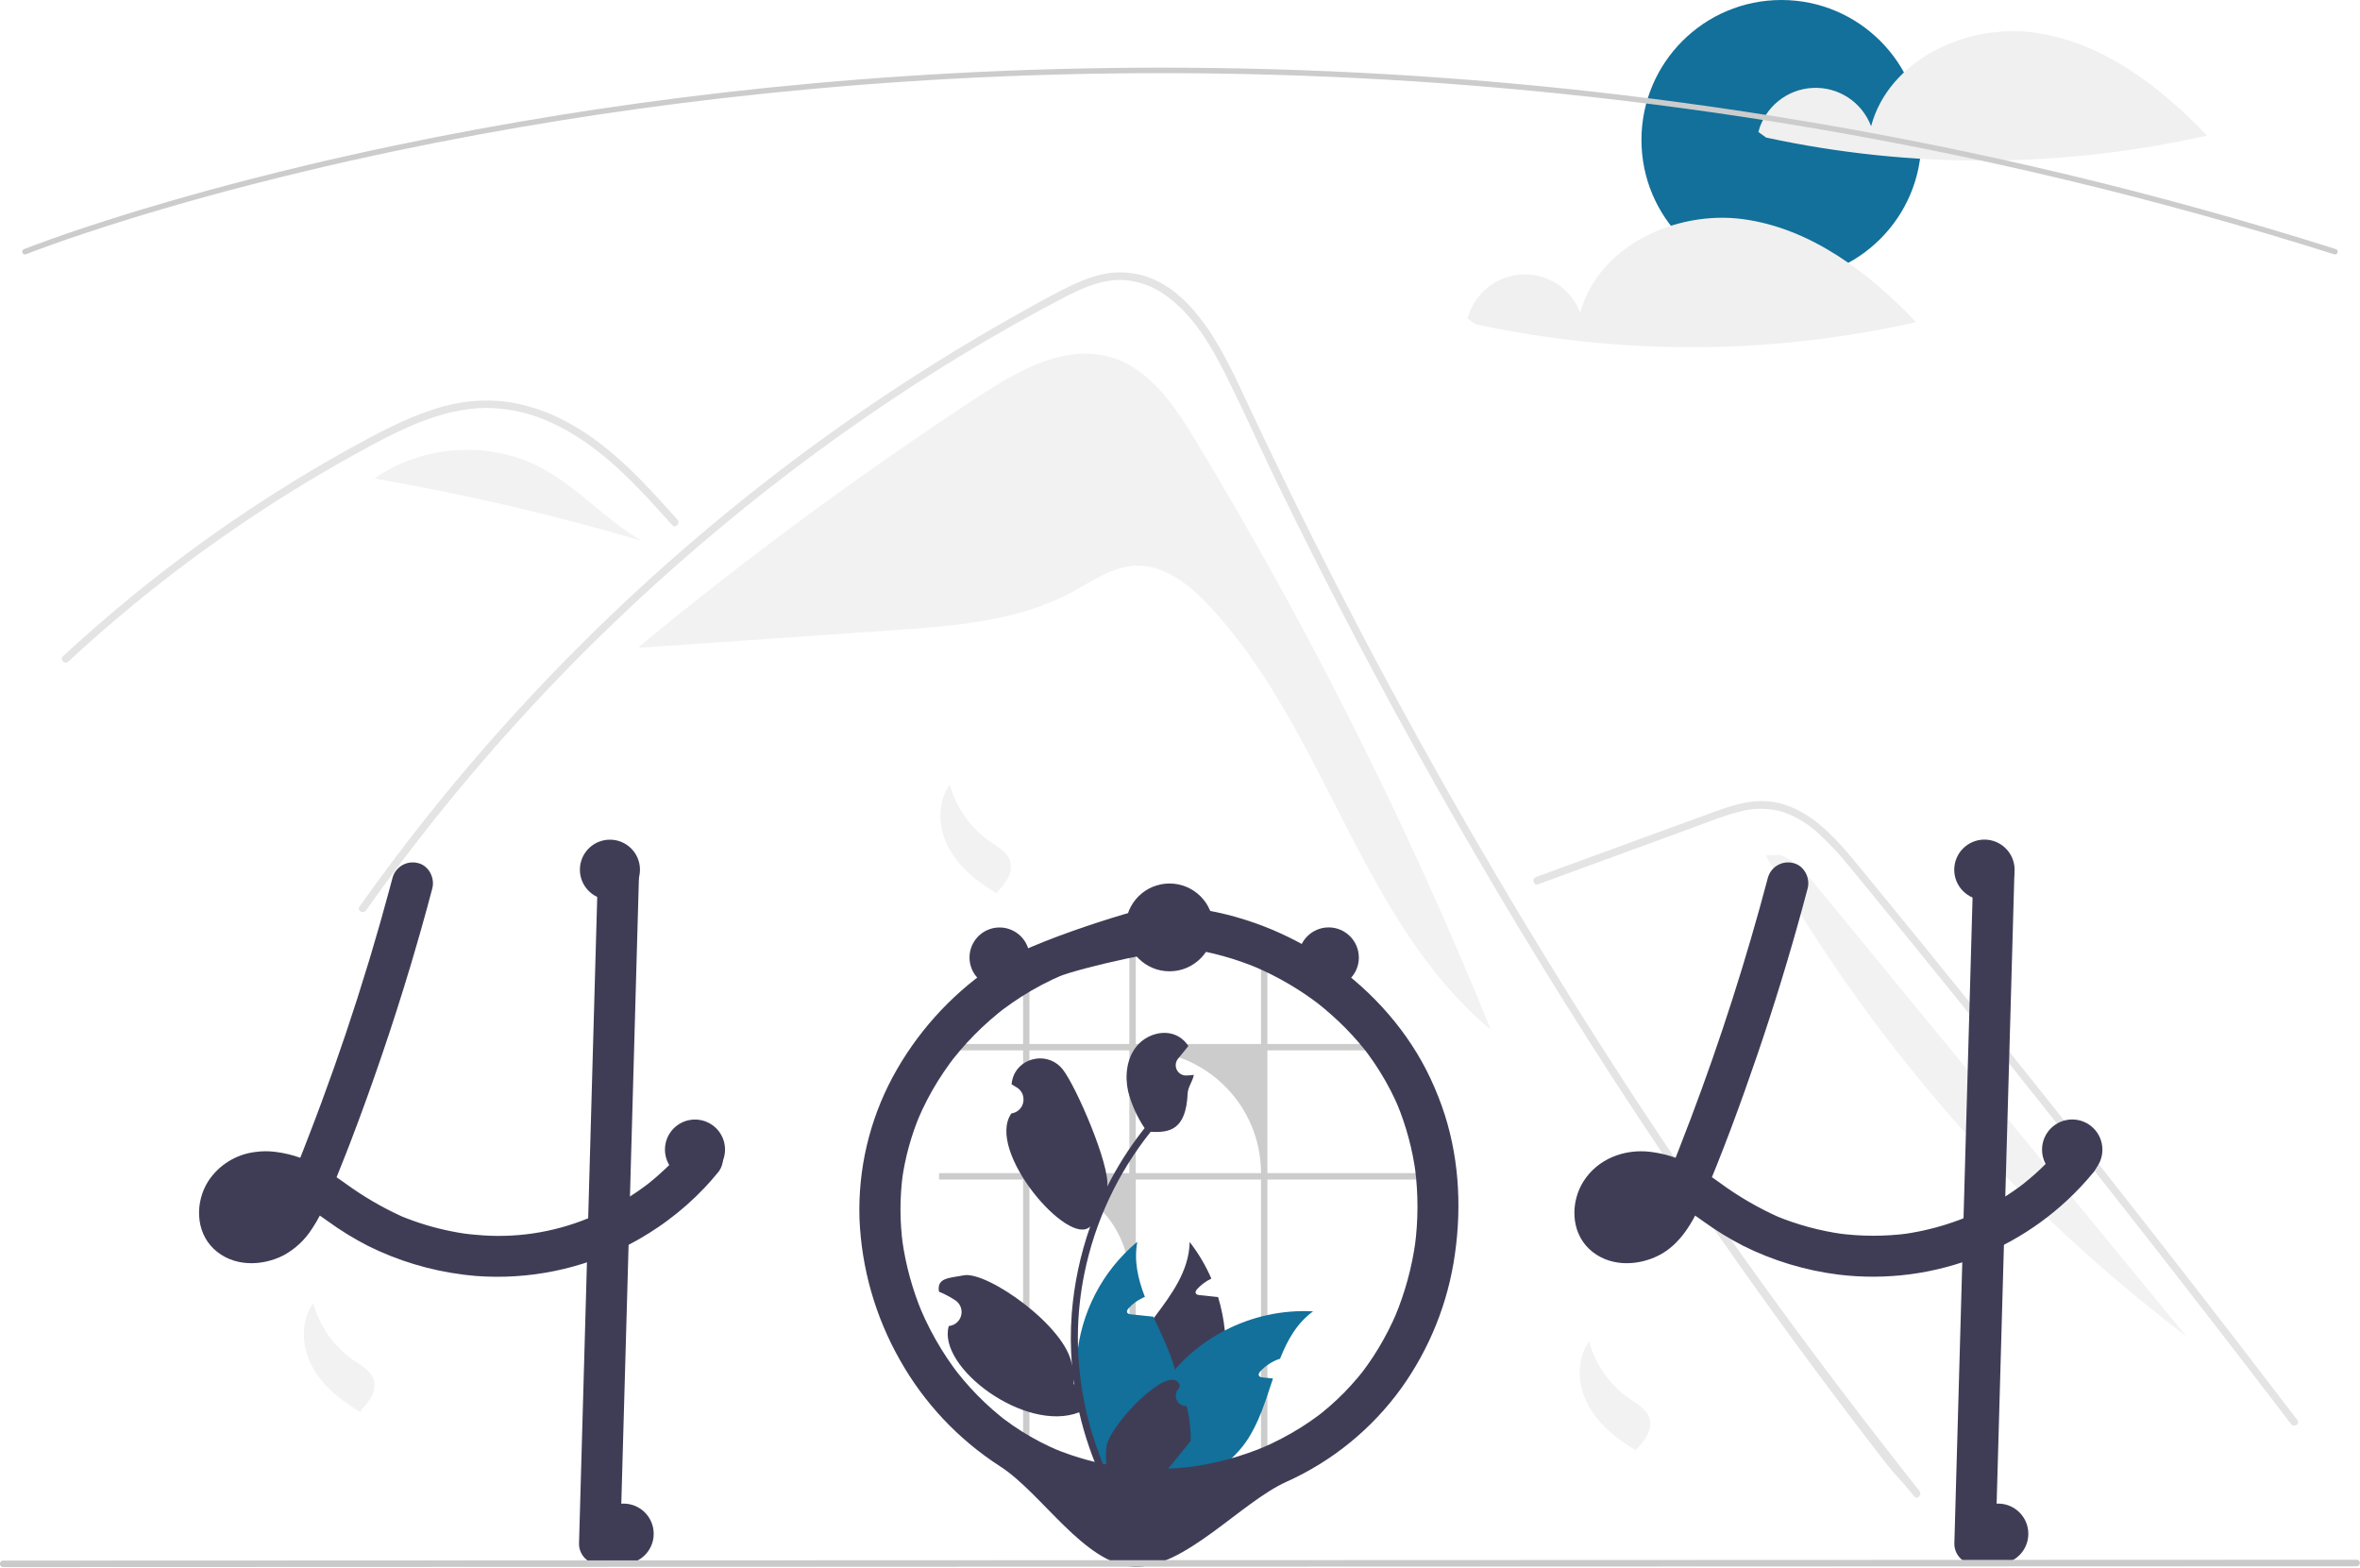
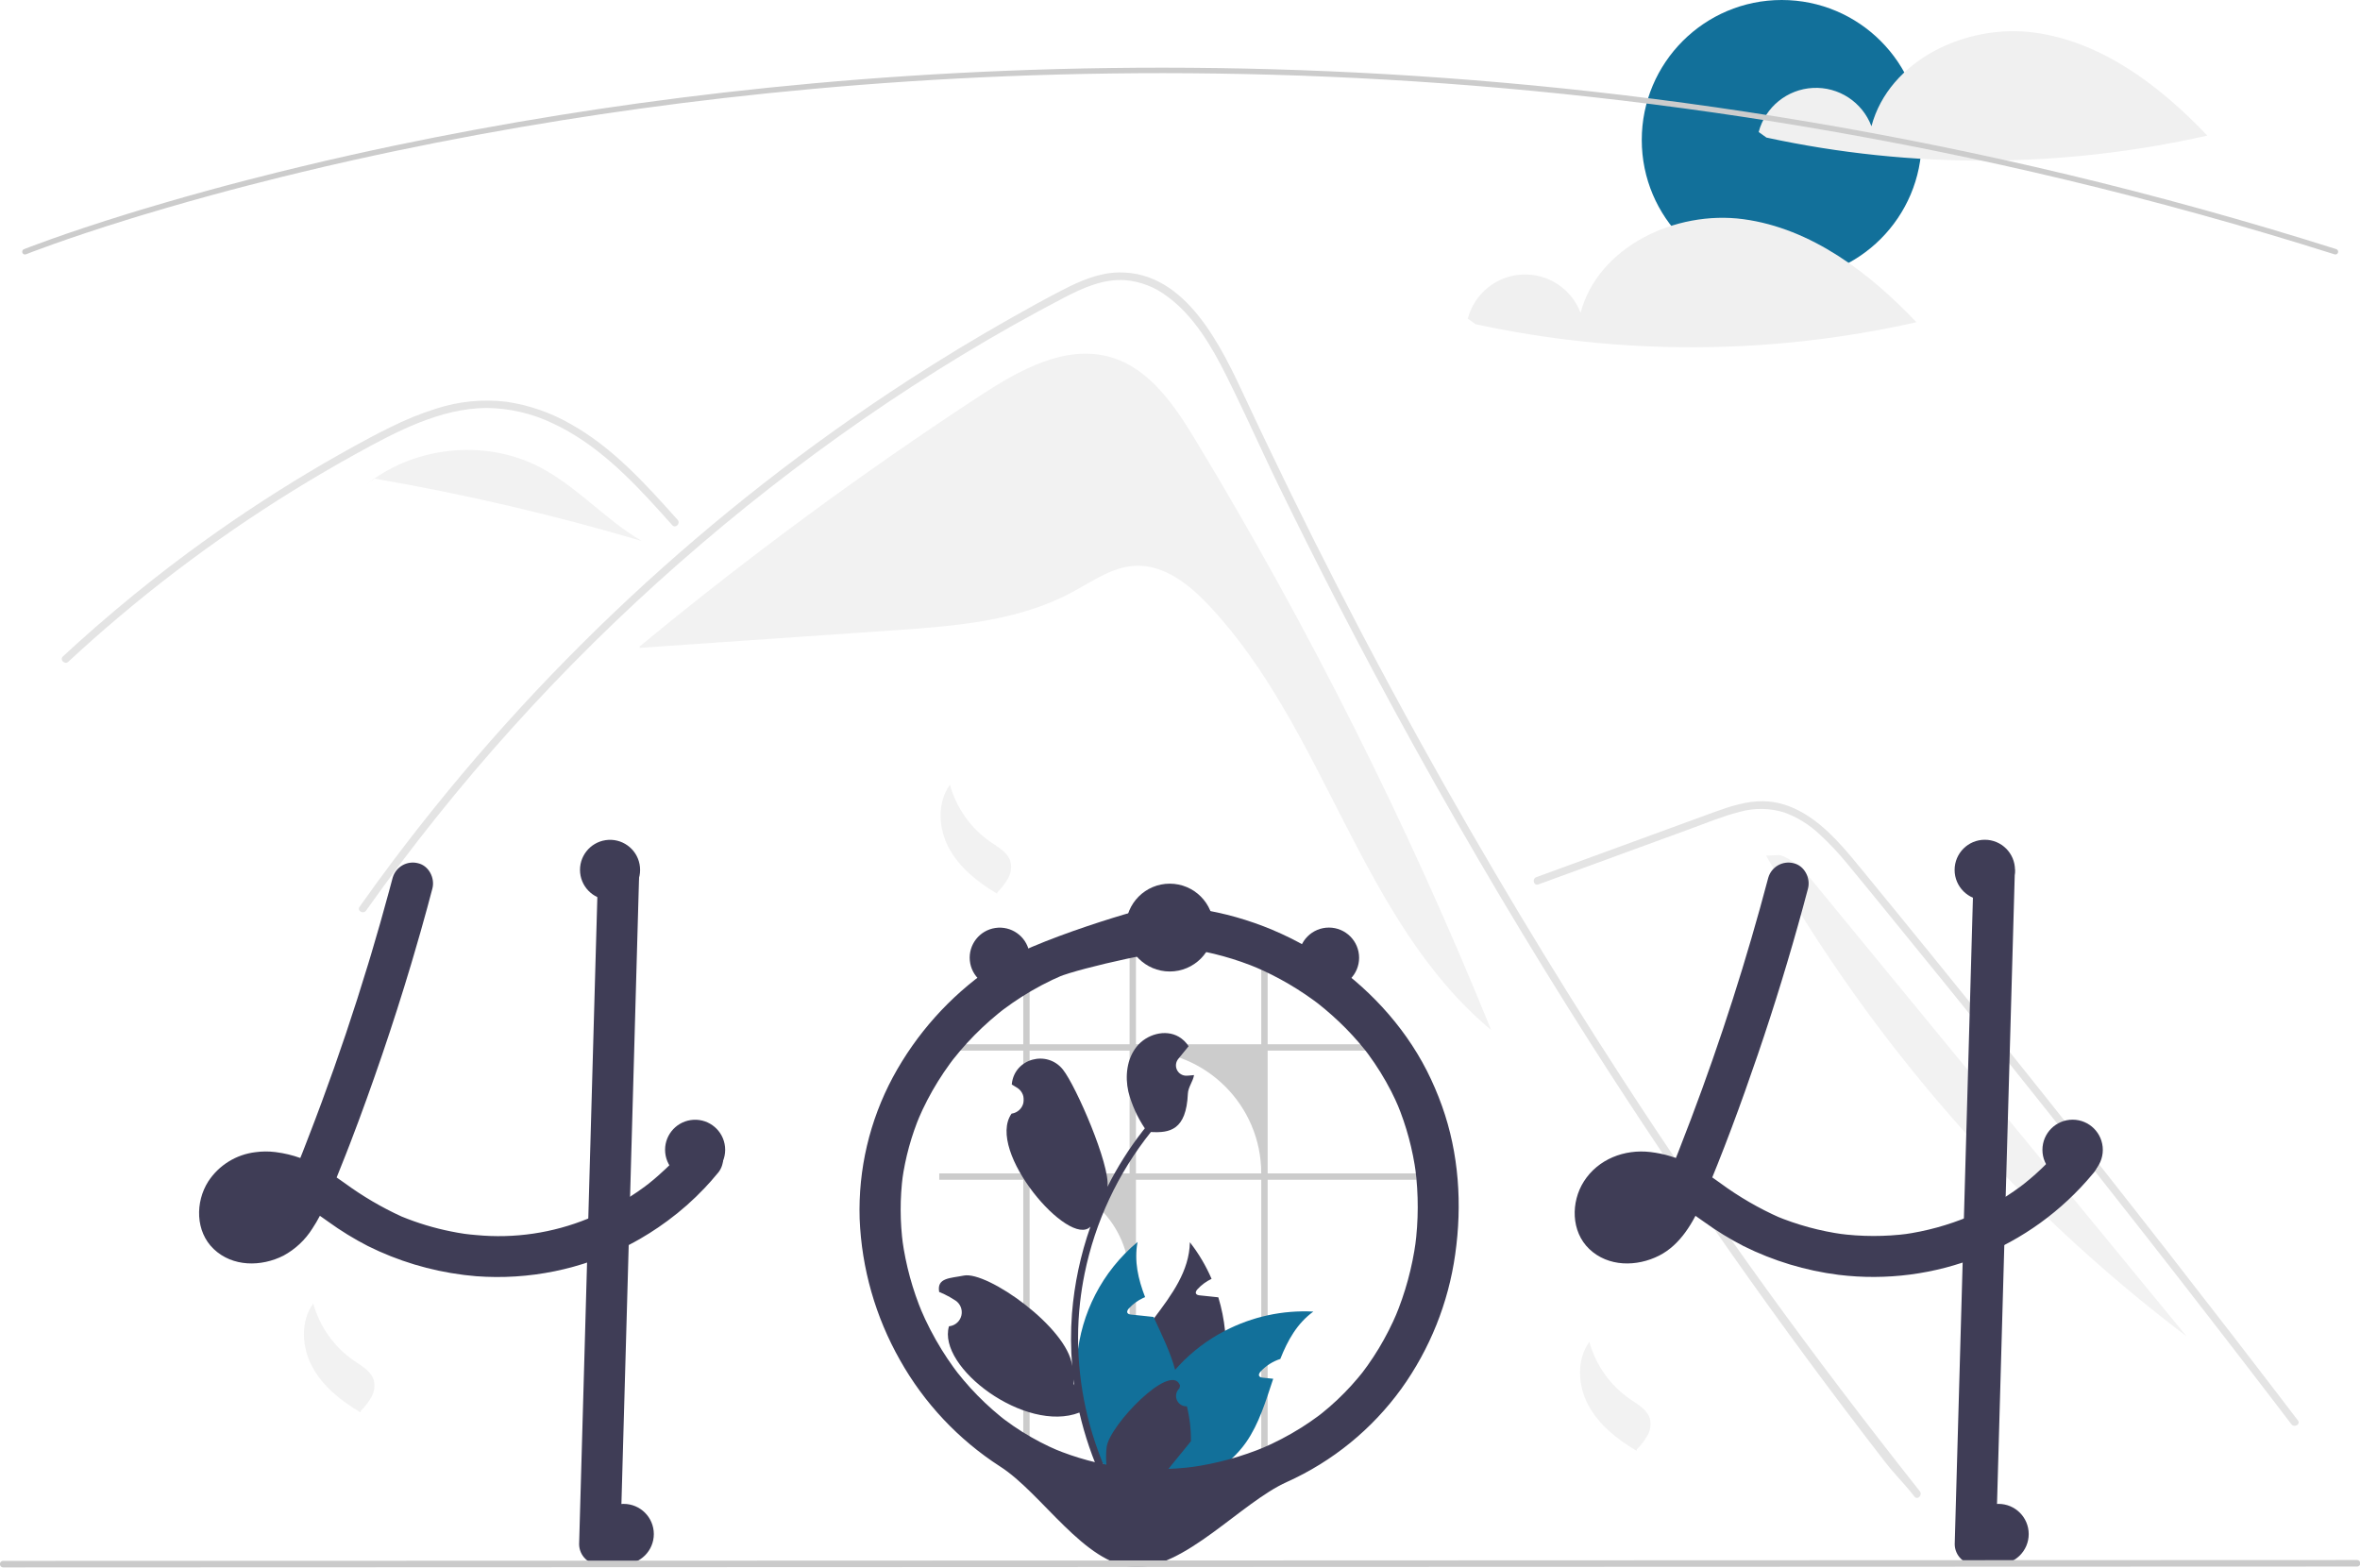
- <svg xmlns="http://www.w3.org/2000/svg" data-name="Layer 1" width="860.131" height="571.148" viewBox="0 0 860.131 571.148">
+ <svg xmlns="http://www.w3.org/2000/svg" data-name="Layer 1">
  <path d="M605.67,324.953c-7.669-12.684-16.757-26.228-30.99-30.37-16.482-4.796-33.413,4.732-47.775,14.135a1392.157,1392.157,0,0,0-123.893,91.283l.043.492q46.226-3.188,92.451-6.376c22.265-1.535,45.296-3.283,64.972-13.816,7.467-3.997,14.745-9.336,23.206-9.708,10.512-.462,19.677,6.879,26.88,14.549,42.607,45.371,54.937,114.754,102.738,154.616A1516.995,1516.995,0,0,0,605.67,324.953Z" transform="translate(-169.9343 -164.426)" fill="#f2f2f2" />
  <path d="M867.571,709.781c-4.712-5.95-6.637-7.343-11.285-13.348q-56.764-73.416-106.708-151.792-33.924-53.23-64.483-108.504-14.549-26.278-28.3-52.969-10.67-20.695-20.865-41.638c-1.944-3.988-3.832-7.994-5.711-12.009-4.428-9.442-8.773-18.93-13.439-28.244-5.317-10.616-11.789-21.745-21.553-28.877a29.405,29.405,0,0,0-15.319-5.895c-7.948-.513-15.282,2.769-22.176,6.353-50.439,26.301-97.659,59.276-140.37,96.798A730.778,730.778,0,0,0,303.322,496.247c-1.008,1.439-3.392.064-2.374-1.384q6.009-8.498,12.257-16.813A734.817,734.817,0,0,1,500.805,303.064q18.248-11.826,37.183-22.542c6.362-3.603,12.752-7.16,19.251-10.497,6.371-3.273,13.137-6.215,20.416-6.325,24.77-.385,37.595,27.667,46.405,46.542q4.153,8.911,8.406,17.766,16.075,33.621,33.387,66.628,10.685,20.379,21.837,40.52,34.707,62.718,73.779,122.897c34.506,53.143,68.737,100.089,108.046,149.785C870.596,709.213,868.662,711.175,867.571,709.781Z" transform="translate(-169.9343 -164.426)" fill="#e4e4e4" />
  <path d="M414.916,355.804c-1.439-1.604-2.869-3.209-4.318-4.813-11.422-12.633-23.679-25.118-39.364-32.361a57.11,57.11,0,0,0-23.927-5.546c-8.562.028-16.932,2.273-24.843,5.418-3.74,1.494-7.398,3.19-11.001,4.996-4.116,2.072-8.159,4.281-12.183,6.509q-11.331,6.27-22.368,13.091-21.961,13.572-42.546,29.216-10.671,8.113-20.902,16.758-9.516,8.031-18.646,16.492c-1.302,1.201-3.245-.743-1.944-1.943,1.604-1.494,3.227-2.979,4.85-4.446q6.875-6.215,13.971-12.193,12.939-10.918,26.549-20.993,21.163-15.676,43.783-29.225,11.304-6.765,22.918-12.963c2.338-1.247,4.703-2.466,7.096-3.621a113.116,113.116,0,0,1,16.868-6.866,60.006,60.006,0,0,1,25.476-2.503,66.327,66.327,0,0,1,23.505,8.131c15.401,8.608,27.346,21.919,38.97,34.909C418.033,355.171,416.099,357.124,414.916,355.804Z" transform="translate(-169.9343 -164.426)" fill="#e4e4e4" />
  <path d="M730.477,486.711l36.905-13.498,18.323-6.702c5.968-2.183,11.921-4.667,18.09-6.23a28.539,28.539,0,0,1,16.374.209,37.738,37.738,0,0,1,12.771,7.917,103.64,103.64,0,0,1,10.475,11.186c3.989,4.794,7.92,9.639,11.868,14.467q24.441,29.891,48.563,60.041,24.121,30.15,47.92,60.556,23.857,30.48,47.385,61.216,2.882,3.765,5.76,7.534c1.06,1.388,3.449.02,2.375-1.388Q983.582,650.974,959.549,620.184q-24.092-30.864-48.516-61.466-24.424-30.601-49.179-60.937-6.167-7.558-12.354-15.099c-3.48-4.241-6.92-8.527-10.736-12.474-7.005-7.245-15.758-13.648-26.234-13.822-6.16-.102-12.121,1.852-17.844,3.923-6.17,2.232-12.325,4.506-18.486,6.759l-37.163,13.592-9.291,3.398c-1.649.603-.937,3.262.731,2.652Z" transform="translate(-169.9343 -164.426)" fill="#e4e4e4" />
  <path d="M366.377,334.526c-18.754-9.639-42.771-7.751-60.005,4.291a855.847,855.847,0,0,1,97.371,22.726C390.46,353.759,380.07,341.563,366.377,334.526Z" transform="translate(-169.9343 -164.426)" fill="#f2f2f2" />
  <path d="M306.188,338.784l-3.61,2.935c1.221-1.027,2.491-1.99,3.795-2.901C306.311,338.807,306.249,338.795,306.188,338.784Z" transform="translate(-169.9343 -164.426)" fill="#f2f2f2" />
  <path d="M831.549,486.846c-3.633-4.422-7.56-9.052-12.994-10.848l-5.073.2A575.436,575.436,0,0,0,966.749,651.418Q899.149,569.132,831.549,486.846Z" transform="translate(-169.9343 -164.426)" fill="#f2f2f2" />
  <path d="M516.084,450.367A37.481,37.481,0,0,0,531.015,471.325c2.82,1.92,6.157,3.762,7.122,7.035a8.379,8.379,0,0,1-.874,6.15,24.884,24.884,0,0,1-3.861,5.041l-.137.512c-6.998-4.147-13.656-9.393-17.522-16.551s-4.406-16.539.341-23.145" transform="translate(-169.9343 -164.426)" fill="#f2f2f2" />
  <path d="M749.084,653.367A37.481,37.481,0,0,0,764.015,674.325c2.82,1.92,6.157,3.762,7.122,7.035a8.379,8.379,0,0,1-.874,6.15,24.884,24.884,0,0,1-3.861,5.041l-.137.512c-6.998-4.147-13.656-9.393-17.522-16.551s-4.406-16.539.341-23.145" transform="translate(-169.9343 -164.426)" fill="#f2f2f2" />
  <path d="M284.084,639.367A37.481,37.481,0,0,0,299.015,660.325c2.82,1.92,6.157,3.762,7.122,7.035a8.379,8.379,0,0,1-.874,6.15,24.884,24.884,0,0,1-3.861,5.041l-.137.512c-6.998-4.147-13.656-9.393-17.522-16.551s-4.406-16.539.341-23.145" transform="translate(-169.9343 -164.426)" fill="#f2f2f2" />
  <circle cx="649.249" cy="51" r="51" fill="#12709a" />
  <path d="M911.219,176.296c-24.717-3.341-52.935,10.019-59.341,34.124a21.597,21.597,0,0,0-41.094,2.109l2.83,2.027a372.275,372.275,0,0,0,160.659-.726C957.079,195.76,935.935,179.637,911.219,176.296Z" transform="translate(-169.9343 -164.426)" fill="#f0f0f0" />
  <path d="M805.219,244.296c-24.717-3.341-52.935,10.019-59.341,34.124a21.597,21.597,0,0,0-41.094,2.109l2.83,2.027a372.275,372.275,0,0,0,160.659-.726C851.079,263.76,829.935,247.637,805.219,244.296Z" transform="translate(-169.9343 -164.426)" fill="#f0f0f0" />
  <path d="M1020.946,257.154a.982.982,0,0,1-.302-.047C756.237,173.489,523.199,184.424,374.264,208.321c-20.269,3.251-40.591,7.006-60.404,11.161-5.058,1.06-10.306,2.195-15.597,3.378-6.319,1.407-12.554,2.856-18.532,4.306q-3.873.917-7.595,1.849c-3.758.928-7.572,1.895-11.66,2.957-4.568,1.178-9.209,2.413-13.797,3.672a.442.442,0,0,1-.051.015l0.0.001c-5.183,1.415-10.338,2.871-15.323,4.325-2.698.779-5.304,1.548-7.799,2.307-.279.077-.526.151-.776.228l-.536.163c-.311.095-.617.188-.924.275l-.02.006 0.0.001-.812.252c-.968.293-1.912.579-2.841.864-24.545,7.566-38.038,12.949-38.171,13.002a1,1,0,1,1-.744-1.856c.134-.053,13.693-5.463,38.328-13.058.932-.286,1.879-.572,2.85-.866l.754-.234c.026-.01.052-.018.078-.025.305-.087.61-.18.919-.273l.537-.163c.268-.081.531-.161.801-.235,2.479-.754,5.093-1.524,7.798-2.307,4.987-1.455,10.147-2.911,15.334-4.328.016-.006.033-.01.049-.015v-.001c4.604-1.263,9.263-2.503,13.845-3.685,4.094-1.063,7.915-2.032,11.68-2.962q3.738-.93,7.609-1.853c5.985-1.451,12.233-2.902,18.563-4.312,5.299-1.184,10.556-2.322,15.622-3.383,19.843-4.162,40.198-7.923,60.497-11.179C523.096,182.415,756.467,171.463,1021.246,255.201a1.0 1,0,0,1-.301,1.953Z" transform="translate(-169.9343 -164.426)" fill="#ccc" />
  <path d="M432.923,584.266a6.729,6.729,0,0,0-1.7-2.67,6.43,6.43,0,0,0-.92-.71c-2.61-1.74-6.51-2.13-8.99,0a5.81,5.81,0,0,0-.69.71q-1.11,1.365-2.28,2.67c-1.28,1.46-2.59,2.87-3.96,4.24-.39.38-.78.77-1.18,1.15-.23.23-.46.45-.69.67-.88.84-1.78,1.65-2.69,2.45-.48.43-.96.85-1.45,1.26-.73.61-1.46,1.22-2.2,1.81-.07.05-.14.1-.21.16-.02.01-.03.03-.05.04-.01,0-.02,0-.03.02a.179.179,0,0,0-.07.05c-.22.15-.37.25-.48.34.04-.02.08-.05.12-.07-.18.14-.37.28-.55.42-1.75,1.29-3.54,2.53-5.37,3.69a99.21,99.21,0,0,1-14.22,7.55c-.33.13-.67.27-1.01.4a85.97,85.97,0,0,1-40.85,6.02q-2.13-.165-4.26-.45c-1.64-.24-3.27-.53-4.89-.86a97.932,97.932,0,0,1-18.02-5.44,118.652,118.652,0,0,1-20.66-12.12c-1-.71-2.01-1.42-3.02-2.11,1.15-2.82,2.28-5.64,3.38-8.48.55-1.37,1.08-2.74,1.6-4.12,4.09-10.63,7.93-21.36,11.61-32.13q5.58-16.365,10.53-32.92.51-1.68.99-3.36,2.595-8.745,4.98-17.53c.15-.57.31-1.13.45-1.7q.69-2.52,1.35-5.04c1-3.79-1.26-8.32-5.24-9.23a7.634,7.634,0,0,0-9.22,5.24c-.43,1.62-.86,3.23-1.3,4.85q-3.165,11.745-6.66,23.41-.51,1.68-1.02,3.36-7.71,25.41-16.93,50.31-1.11,3.015-2.25,6.01c-.37.98-.74,1.96-1.12,2.94-.73,1.93-1.48,3.86-2.23,5.79-.43,1.13-.87,2.26-1.31,3.38-.29.71-.57,1.42-.85,2.12a41.809,41.809,0,0,0-8.81-2.12l-.48-.06a27.397,27.397,0,0,0-7.01.06,23.914,23.914,0,0,0-17.24,10.66c-4.77,7.51-4.71,18.25,1.98,24.63,6.89,6.57,17.32,6.52,25.43,2.41a28.351,28.351,0,0,0,10.52-9.86,50.569,50.569,0,0,0,2.74-4.65c.21.14.42.28.63.43.8.56,1.6,1.13,2.39,1.69a111.738,111.738,0,0,0,14.51,8.91,108.359,108.359,0,0,0,34.62,10.47c.27.03.53.07.8.1,1.33.17,2.67.3,4.01.41a103.782,103.782,0,0,0,55.58-11.36q2.175-1.125,4.31-2.36,3.315-1.92,6.48-4.08c1.15-.78,2.27-1.57,3.38-2.4a101.042,101.042,0,0,0,13.51-11.95q2.355-2.475,4.51-5.11a8.061,8.061,0,0,0,2.2-5.3A7.564,7.564,0,0,0,432.923,584.266Zm-165.59,23.82c.21-.15.42-.31.62-.47C267.893,607.766,267.603,607.936,267.333,608.086Zm3.21-3.23c-.23.26-.44.52-.67.78a23.366,23.366,0,0,1-2.25,2.2c-.11.1-.23.2-.35.29a.01.01,0,0,0-.01.01,3.804,3.804,0,0,0-.42.22q-.645.39-1.32.72a17.005,17.005,0,0,1-2.71.75,16.799,16.799,0,0,1-2.13.02h-.02a14.823,14.823,0,0,1-1.45-.4c-.24-.12-.47-.26-.7-.4-.09-.08-.17-.16-.22-.21a2.44,2.44,0,0,1-.27-.29.01.01,0,0,0-.01-.01c-.11-.2-.23-.4-.34-.6a.031.031,0,0,1-.01-.02c-.08-.25-.15-.51-.21-.77a12.511,12.511,0,0,1,.01-1.37,13.467,13.467,0,0,1,.54-1.88,11.068,11.068,0,0,1,.69-1.26c.02-.04.12-.2.23-.38.01-.01.01-.01.01-.02.15-.17.3-.35.46-.51.27-.3.56-.56.85-.83a18.022,18.022,0,0,1,1.75-1.01,19.481,19.481,0,0,1,2.93-.79,24.989,24.989,0,0,1,4.41.04,30.301,30.301,0,0,1,4.1,1.01,36.945,36.945,0,0,1-2.77,4.54C270.623,604.746,270.583,604.806,270.543,604.856Zm-11.12-3.29a2.18,2.18,0,0,1-.31.39A1.409,1.409,0,0,1,259.423,601.566Z" transform="translate(-169.9343 -164.426)" fill="#3f3d56" />
  <path d="M402.863,482.136q-.135,4.71-.27,9.42-.285,10.455-.59,20.92-.315,11.775-.66,23.54-.165,6.075-.34,12.15-.465,16.365-.92,32.72c-.03,1.13-.07,2.25-.1,3.38q-.225,8.115-.45,16.23-.255,8.805-.5,17.61-.18,6.6-.37,13.21-1.35,47.895-2.7,95.79a7.648,7.648,0,0,1-7.5,7.5,7.561,7.561,0,0,1-7.5-7.5q.75-26.94,1.52-53.88.675-24.36,1.37-48.72.225-8.025.45-16.06.345-12.09.68-24.18c.03-1.13.07-2.25.1-3.38.02-.99.05-1.97.08-2.96q.66-23.475,1.32-46.96.27-9.24.52-18.49.3-10.545.6-21.08c.09-3.09.17-6.17.26-9.26a7.648,7.648,0,0,1,7.5-7.5A7.561,7.561,0,0,1,402.863,482.136Z" transform="translate(-169.9343 -164.426)" fill="#3f3d56" />
  <path d="M814.291,484.217a893.238,893.238,0,0,1-28.161,87.941c-3.007,7.946-6.083,15.877-9.371,23.712l.756-1.792a54.583,54.583,0,0,1-5.59,10.612q-.229.321-.467.636,1.166-1.49.443-.589c-.254.301-.505.602-.768.895a23.664,23.664,0,0,1-2.249,2.203q-.301.258-.612.504l.938-.729c-.109.257-.873.597-1.111.743a18.254,18.254,0,0,1-2.405,1.219l1.792-.756a19.086,19.086,0,0,1-4.231,1.161l1.994-.268a17.021,17.021,0,0,1-4.298.046l1.994.268a14.002,14.002,0,0,1-3.405-.917l1.792.756a12.012,12.012,0,0,1-1.679-.896c-.271-.177-1.105-.809-.015.025,1.133.866.146.074-.088-.156-.194-.192-.37-.4-.56-.595-.882-.905.996,1.557.397.499a18.182,18.182,0,0,1-.878-1.637l.756,1.792a11.925,11.925,0,0,1-.728-2.651l.268,1.994a13.651,13.651,0,0,1-.003-3.405l-.268,1.994a15.964,15.964,0,0,1,.995-3.68l-.756,1.792a16.729,16.729,0,0,1,1.178-2.298,6.729,6.729,0,0,1,.729-1.071c.049.016-1.269,1.513-.569.757.183-.198.354-.406.539-.602.296-.314.614-.601.926-.898,1.045-.994-1.462.966-.257.179a19.049,19.049,0,0,1,2.749-1.499l-1.792.756a20.311,20.311,0,0,1,4.995-1.34l-1.994.268a25.628,25.628,0,0,1,6.461.076l-1.994-.268a33.211,33.211,0,0,1,7.892,2.22l-1.792-.756c5.39,2.314,10.163,5.749,14.928,9.118a111.95,111.95,0,0,0,14.506,8.906,108.388,108.388,0,0,0,34.622,10.474,103.933,103.933,0,0,0,92.586-36.752,8.078,8.078,0,0,0,2.197-5.303,7.632,7.632,0,0,0-2.197-5.303c-2.752-2.526-7.949-3.239-10.607,0a95.636,95.636,0,0,1-8.107,8.727q-2.017,1.914-4.142,3.71-1.214,1.026-2.461,2.011c-.393.311-1.619,1.138.263-.197-.431.306-.845.64-1.271.955a99.269,99.269,0,0,1-20.332,11.565l1.792-.756a96.836,96.836,0,0,1-24.171,6.622l1.994-.268a97.643,97.643,0,0,1-25.754-.038l1.994.268a99.8,99.8,0,0,1-24.857-6.77l1.792.756a116.025,116.025,0,0,1-21.736-12.591,86.877,86.877,0,0,0-11.113-6.994,42.824,42.824,0,0,0-14.438-4.389c-9.439-1.111-19.057,2.566-24.246,10.72-4.776,7.505-4.714,18.244,1.974,24.625,6.888,6.572,17.318,6.517,25.436,2.406,7.817-3.959,12.513-12.185,15.815-19.942,7.431-17.455,14.01-35.314,20.14-53.263q9.097-26.637,16.499-53.813.917-3.366,1.807-6.739c1.001-3.789-1.261-8.32-5.238-9.226a7.633,7.633,0,0,0-9.226,5.238Z" transform="translate(-169.9343 -164.426)" fill="#3f3d56" />
  <path d="M889.124,482.136l-2.7,95.793-2.685,95.294-1.518,53.884a7.565,7.565,0,0,0,7.5,7.5,7.649,7.649,0,0,0,7.5-7.5l2.7-95.793,2.685-95.294,1.518-53.884a7.565,7.565,0,0,0-7.5-7.5,7.649,7.649,0,0,0-7.5,7.5Z" transform="translate(-169.9343 -164.426)" fill="#3f3d56" />
  <path d="M629.526,700.361h2.329V594.319h54.329v-2.323H631.855V547.252H673.81q-.923-1.173-1.899-2.317H631.855V515.382c-.77-.328-1.547-.645-2.329-.944V544.935h-45.652V507.07c-.782.036-1.553.09-2.329.155v37.71h-36.42V516.684c-.782.346-1.553.711-2.317,1.093V544.935h-30.616v2.317h30.616v44.744h-30.616v2.323h30.616V700.361h2.317V594.319a36.413,36.413,0,0,1,36.42,36.42v69.622h2.329V594.319h45.652Zm-84.401-108.365V547.252h36.42v44.744Zm38.749,0V547.252h.914a44.741,44.741,0,0,1,44.738,44.744Z" transform="translate(-169.9343 -164.426)" opacity="0.2" />
  <path d="M615.303,668.566a63.059,63.059,0,0,1-20.05,33.7c-.74.64-1.48,1.26-2.25,1.87q-2.805.255-5.57.52c-1.53.14-3.04.29-4.54.43l-.27.03-.19-1.64-.76-6.64a37.623,37.623,0,0,1-3.3-32.44c2.64-7.12,7.42-13.41,12.12-19.65,6.49-8.62,12.8-17.14,13.03-27.65a60.544,60.544,0,0,1,7.9,13.33,16.432,16.432,0,0,0-5.12,3.77c-.41.45-.82,1.08-.54,1.62.24.46.84.57,1.36.63,1.25.13,2.51.26,3.76.39,1,.11,2,.21,3,.32a63.99,63.99,0,0,1,2.45,12.18A61.189,61.189,0,0,1,615.303,668.566Z" transform="translate(-169.9343 -164.426)" fill="#3f3d56" />
  <path d="M648.503,642.356c-5.9,4.29-9.35,10.46-12.03,17.26a16.628,16.628,0,0,0-7.17,4.58c-.41.45-.82,1.08-.54,1.62.24.46.84.57,1.36.63,1.25.13,2.51.26,3.76.39-2.68,8.04-5.14,16.36-9.88,23.15a36.989,36.989,0,0,1-12.03,10.91,38.492,38.492,0,0,1-4.02,1.99q-7.62.585-14.95,1.25-2.805.255-5.57.52c-1.53.14-3.04.29-4.54.43q-.015-.825,0-1.65a63.304,63.304,0,0,1,15.25-39.86c.45-.52.91-1.03,1.38-1.54a61.792,61.792,0,0,1,16.81-12.7A62.654,62.654,0,0,1,648.503,642.356Z" transform="translate(-169.9343 -164.426)" fill="#12709a" />
  <path d="M589.163,699.526l-1.15,3.4-.58,1.73c-1.53.14-3.04.29-4.54.43l-.27.03c-1.66.17-3.31.34-4.96.51-.43-.5-.86-1.01-1.28-1.53a62.03,62.03,0,0,1,8.07-87.11c-1.32,6.91.22,13.53,2.75,20.1-.27.11-.53.22-.78.34a16.432,16.432,0,0,0-5.12,3.77c-.41.45-.82,1.08-.54,1.62.24.46.84.57,1.36.63,1.25.13,2.51.26,3.76.39,1,.11,2,.21,3,.32q.705.075,1.41.15c.07.15.13.29.2.44,2.85,6.18,5.92,12.39,7.65,18.83a43.666,43.666,0,0,1,1.02,4.91A37.604,37.604,0,0,1,589.163,699.526Z" transform="translate(-169.9343 -164.426)" fill="#12709a" />
  <path d="M689.821,554.487c-8.609-16.792-21.946-30.921-37.632-41.304a114.237,114.237,0,0,0-52.563-18.38q-3.69-.335-7.399-.393c-2.921-.044-46.866,12.632-61.587,22.982a114.295,114.295,0,0,0-35.333,39.527,102.5,102.5,0,0,0-12.126,51.633,113.564,113.564,0,0,0,14.703,51.476,110.475,110.475,0,0,0,36.444,38.746C549.667,708.561,565.074,734.51,583.183,735.426c18.246.923,39.054-23.555,55.695-30.987a104.425,104.425,0,0,0,41.726-34.005,110.25,110.25,0,0,0,19.599-48.948c2.574-18.083,1.374-36.733-4.801-54.016a111.86,111.86,0,0,0-5.58-12.983c-1.78-3.505-6.996-4.796-10.261-2.691a7.68,7.68,0,0,0-2.691,10.261q1.568,3.088,2.915,6.278l-.756-1.792a101.151,101.151,0,0,1,6.876,25.538l-.268-1.994a109.229,109.229,0,0,1-.066,28.683l.268-1.994a109.734,109.734,0,0,1-7.555,27.674l.756-1.792a104.212,104.212,0,0,1-6.672,13.098q-1.923,3.186-4.081,6.222c-.632.888-1.283,1.761-1.939,2.631-.856,1.136,1.167-1.483.282-.369-.151.19-.3.38-.452.569q-.681.852-1.382,1.688a93.613,93.613,0,0,1-10.176,10.384q-1.366,1.192-2.778,2.331c-.469.378-.932.773-1.421,1.125.019-.013,1.58-1.199.656-.511-.29.216-.579.436-.87.652q-2.91,2.156-5.974,4.092a103.485,103.485,0,0,1-14.756,7.713l1.792-.756a109.215,109.215,0,0,1-27.597,7.552l1.994-.268a108.154,108.154,0,0,1-28.589.051l1.994.268a99.835,99.835,0,0,1-25.095-6.784l1.792.756a93.643,93.643,0,0,1-13.416-6.991q-3.174-2-6.184-4.247c-.286-.214-.57-.43-.855-.645-.915-.691.658.51.67.518a19.169,19.169,0,0,1-1.535-1.225q-1.454-1.184-2.861-2.422a101.989,101.989,0,0,1-10.493-10.709q-1.213-1.434-2.374-2.911c-.335-.426-.947-1.29.404.529-.178-.239-.362-.474-.542-.712q-.647-.858-1.276-1.728-2.203-3.048-4.188-6.246a109.29,109.29,0,0,1-7.805-15.108l.756,1.792a106.588,106.588,0,0,1-7.34-26.837l.268,1.994a97.866,97.866,0,0,1-.048-25.636l-.268,1.994A94.673,94.673,0,0,1,505.276,570.55l-.756,1.792a101.557,101.557,0,0,1,7.195-13.856q2.066-3.323,4.378-6.485.525-.718,1.062-1.428c.324-.428,1.215-1.493-.305.388.149-.184.293-.374.439-.56q1.269-1.608,2.6-3.165A107.402,107.402,0,0,1,530.772,536.215q1.474-1.292,2.995-2.529.691-.562,1.391-1.113c.187-.147.376-.291.562-.439-1.997,1.59-.555.433-.102.093q3.134-2.348,6.435-4.461a103.644,103.644,0,0,1,15.387-8.108l-1.792.756c7.76-3.258,42.141-10.949,48.394-10.11l-1.994-.268A106.225,106.225,0,0,1,628.768,517.419l-1.792-.756a110.313,110.313,0,0,1,12.6,6.329q3.043,1.784,5.967,3.763,1.384.937,2.738,1.915.677.489,1.346.989c.248.185.494.373.741.558,1.039.779-1.431-1.128-.342-.267a110.843,110.843,0,0,1,10.368,9.253q2.401,2.445,4.637,5.045,1.147,1.334,2.246,2.708c.364.455,1.605,2.101.084.085.372.493.747.982,1.114,1.479a97.977,97.977,0,0,1,8.392,13.538c1.793,3.498,6.987,4.802,10.261,2.691A7.677,7.677,0,0,0,689.821,554.487Z" transform="translate(-169.9343 -164.426)" fill="#3f3d56" />
  <path d="M602.431,676.882a3.78,3.78,0,0,1-2.739-6.551c.095-.379.164-.651.259-1.03q-.051-.124-.103-.247c-3.48-8.298-25.685,14.833-26.645,22.632a30.029,30.029,0,0,0,.527,10.328A120.392,120.392,0,0,1,562.778,652.01a116.202,116.202,0,0,1,.721-12.963q.597-5.293,1.657-10.511a121.787,121.787,0,0,1,24.151-51.616c6.874.384,12.898-.663,13.48-13.985.103-2.37,1.861-4.422,2.248-6.756-.656.086-1.323.14-1.979.183-.204.011-.42.021-.624.032l-.077.003a3.745,3.745,0,0,1-3.076-6.101q.425-.523.851-1.046c.43-.538.871-1.065,1.302-1.603a1.865,1.865,0,0,0,.14-.161c.495-.613.99-1.216,1.485-1.829a10.829,10.829,0,0,0-3.55-3.432c-4.959-2.905-11.801-.893-15.384,3.593-3.593,4.486-4.271,10.779-3.023,16.384a43.398,43.398,0,0,0,6.003,13.383c-.269.344-.549.678-.818,1.022a122.574,122.574,0,0,0-12.794,20.268c1.016-7.939-11.412-36.608-16.218-42.681-5.773-7.294-17.611-4.111-18.628,5.136q-.015.134-.029.268,1.071.604,2.096,1.282a5.127,5.127,0,0,1-2.067,9.33l-.105.016c-9.556,13.644,21.077,49.155,28.745,41.181a125.11,125.11,0,0,0-6.734,31.693,118.664,118.664,0,0,0,.086,19.16l-.032-.226C558.902,648.154,529.674,627.514,521.139,629.233c-4.917.99-9.76.765-9.013,5.725q.018.119.036.237a34.442,34.442,0,0,1,3.862,1.861q1.071.604,2.096,1.282a5.127,5.127,0,0,1-2.067,9.33l-.105.016c-.075.011-.14.022-.215.032-4.35,14.966,27.907,39.12,47.518,31.435h.011a125.075,125.075,0,0,0,8.402,24.528H601.679c.108-.334.204-.678.301-1.011a34.102,34.102,0,0,1-8.305-.495c2.227-2.733,4.454-5.487,6.681-8.219a1.861,1.861,0,0,0,.14-.161c1.13-1.398,2.27-2.786,3.399-4.185l.001-.002a49.952,49.952,0,0,0-1.464-12.725Zm-34.371-67.613.016-.021-.016.043Zm-6.648,59.932-.258-.581c.011-.42.011-.839,0-1.269,0-.118-.021-.237-.021-.355.097.742.183,1.485.29,2.227Z" transform="translate(-169.9343 -164.426)" fill="#3f3d56" />
  <circle cx="95.249" cy="439" r="11" fill="#3f3d56" />
  <circle cx="227.249" cy="559" r="11" fill="#3f3d56" />
  <circle cx="728.249" cy="559" r="11" fill="#3f3d56" />
  <circle cx="755.249" cy="419" r="11" fill="#3f3d56" />
  <circle cx="723.249" cy="317" r="11" fill="#3f3d56" />
  <path d="M434.183,583.426a10.949,10.949,0,1,1-.21-2.16A10.992,10.992,0,0,1,434.183,583.426Z" transform="translate(-169.9343 -164.426)" fill="#3f3d56" />
  <circle cx="484.249" cy="349" r="11" fill="#3f3d56" />
  <path d="M545.183,513.426a10.949,10.949,0,1,1-.21-2.16A10.992,10.992,0,0,1,545.183,513.426Z" transform="translate(-169.9343 -164.426)" fill="#3f3d56" />
  <path d="M403.183,481.426a10.949,10.949,0,1,1-.21-2.16A10.992,10.992,0,0,1,403.183,481.426Z" transform="translate(-169.9343 -164.426)" fill="#3f3d56" />
  <circle cx="599.249" cy="443" r="11" fill="#3f3d56" />
  <circle cx="426.249" cy="338" r="16" fill="#3f3d56" />
  <path d="M1028.875,735.267l-857.75.307a1.191,1.191,0,1,1,0-2.381l857.75-.307a1.191,1.191,0,0,1,0,2.381Z" transform="translate(-169.9343 -164.426)" fill="#cacaca" />
</svg>
